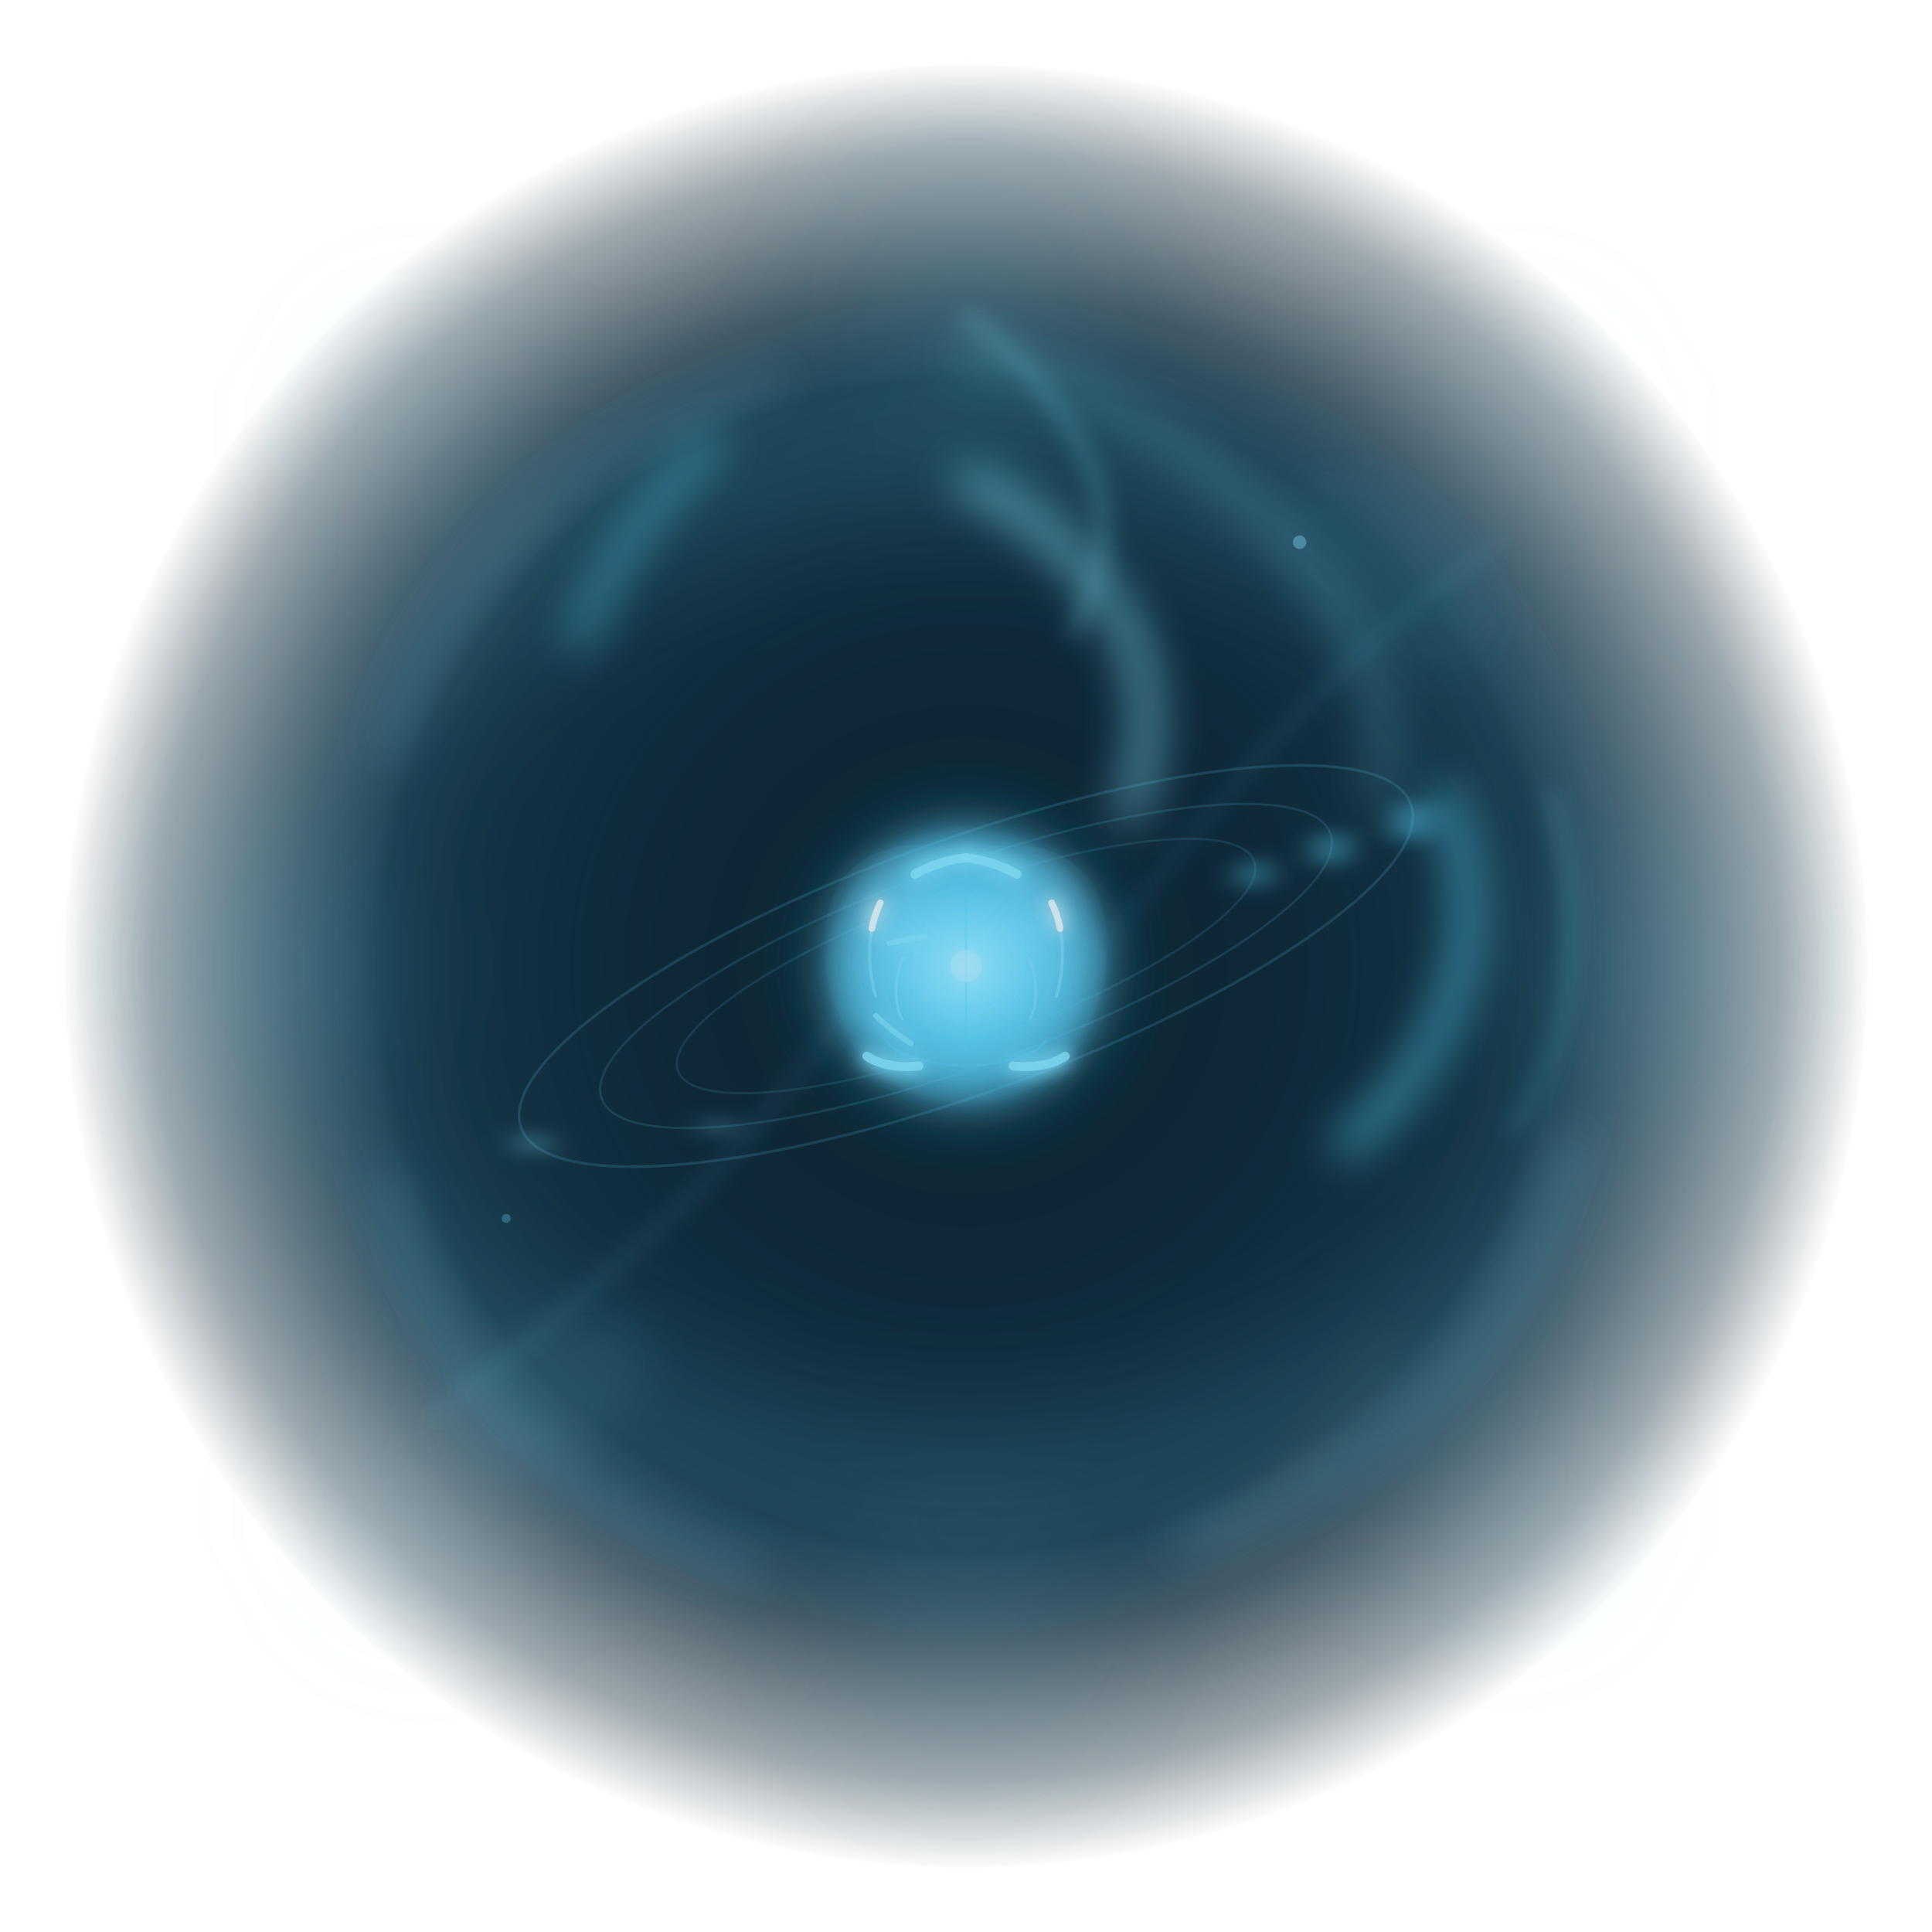
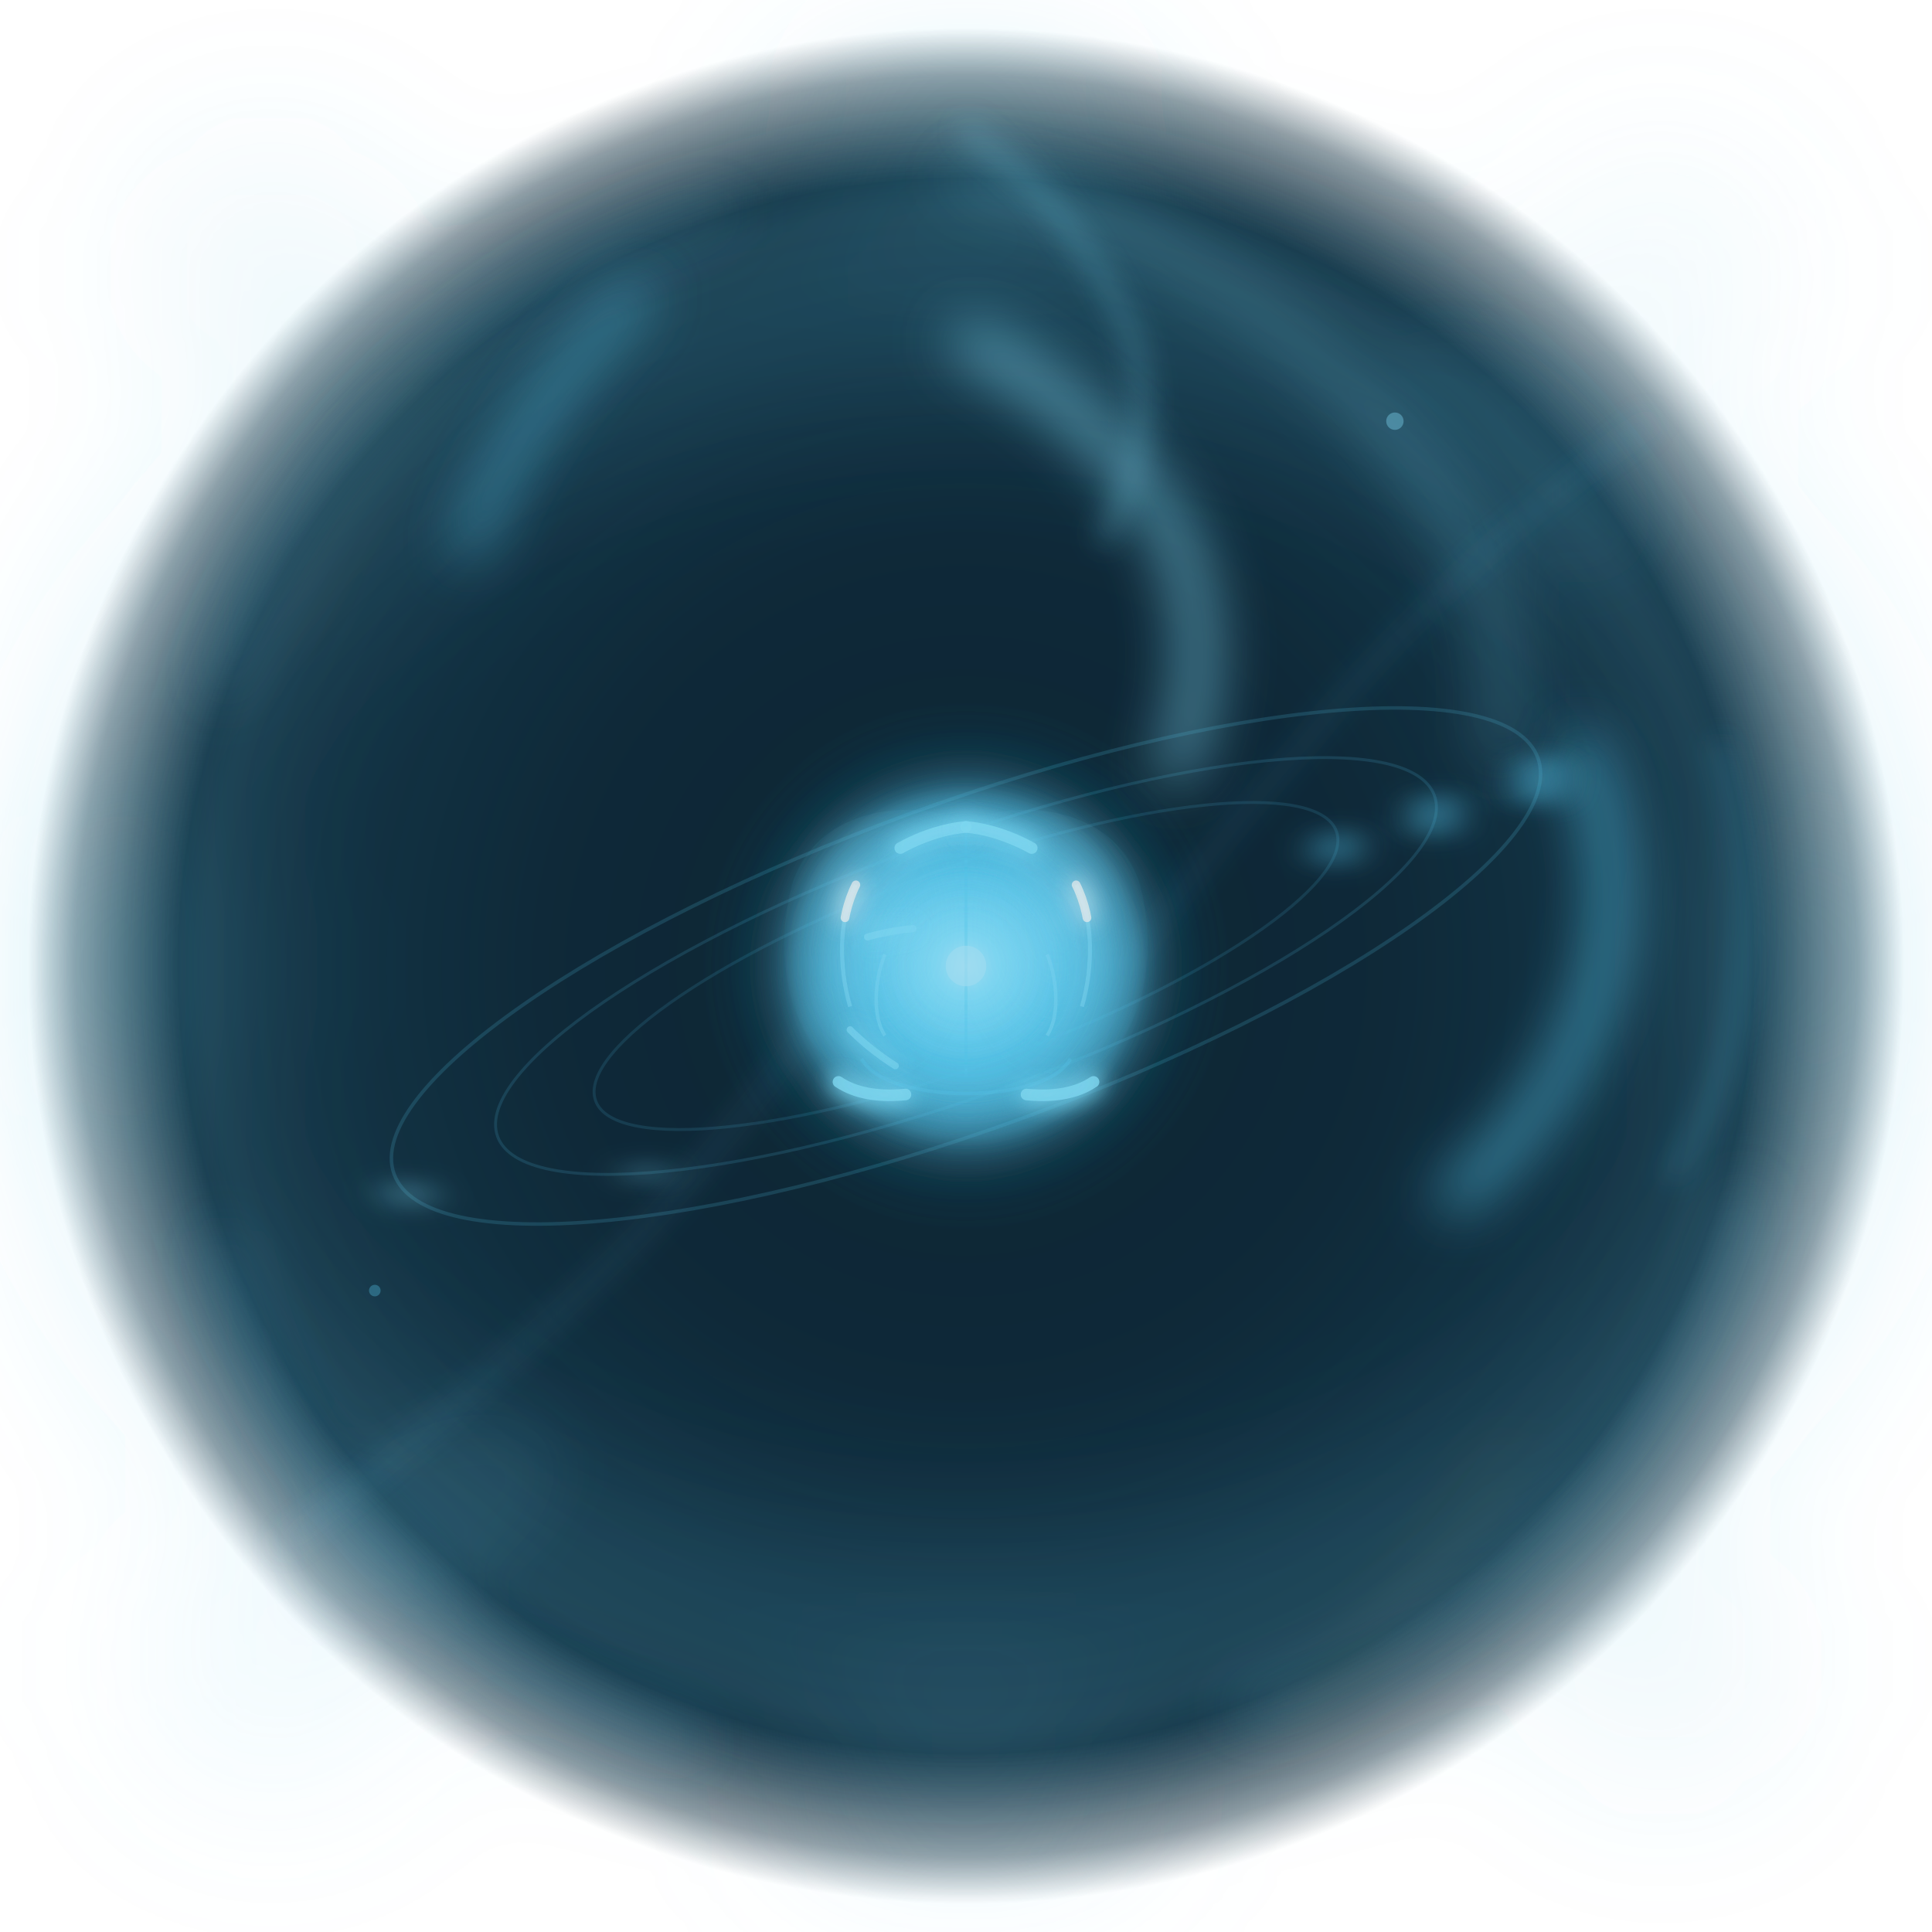
<svg xmlns="http://www.w3.org/2000/svg" viewBox="0 0 300 300" width="440" height="440">
  <defs>
    <radialGradient id="tunnel" cx="50%" cy="50%" r="50%">
      <stop offset="0%" stop-color="#0d2635" stop-opacity="0" />
      <stop offset="50%" stop-color="#52c1e6" stop-opacity=".02" />
      <stop offset="75%" stop-color="#52c1e6" stop-opacity=".08" />
      <stop offset="90%" stop-color="#7dd5f0" stop-opacity=".10" />
      <stop offset="100%" stop-color="#52c1e6" stop-opacity=".02" />
    </radialGradient>
    <radialGradient id="coreG" cx="50%" cy="50%" r="50%">
      <stop offset="0%" stop-color="#a0dcf0" />
      <stop offset="15%" stop-color="#7dd5f0" />
      <stop offset="50%" stop-color="#52c1e6" stop-opacity=".55" />
      <stop offset="85%" stop-color="#52c1e6" stop-opacity=".15" />
      <stop offset="100%" stop-color="#0d2635" stop-opacity="0" />
    </radialGradient>
    <radialGradient id="brainG" cx="50%" cy="40%" r="60%">
      <stop offset="0%" stop-color="#d0eef8" stop-opacity=".2" />
      <stop offset="100%" stop-color="#52c1e6" stop-opacity=".04" />
    </radialGradient>
    <radialGradient id="halo" cx="50%" cy="50%" r="50%">
      <stop offset="0%" stop-color="#52c1e6" stop-opacity=".28" />
      <stop offset="40%" stop-color="#52c1e6" stop-opacity=".08" />
      <stop offset="100%" stop-color="#52c1e6" stop-opacity="0" />
    </radialGradient>
    <filter id="fCl" x="-40%" y="-40%" width="180%" height="180%">
      <feGaussianBlur stdDeviation="14" />
    </filter>
    <filter id="fW" x="-50%" y="-50%" width="200%" height="200%">
      <feGaussianBlur stdDeviation="5" />
    </filter>
    <filter id="fTw" x="-60%" y="-60%" width="220%" height="220%">
      <feGaussianBlur stdDeviation="2.5" />
    </filter>
    <filter id="fDk" x="-80%" y="-400%" width="260%" height="900%">
      <feGaussianBlur stdDeviation="3" />
    </filter>
    <filter id="fCo" x="-100%" y="-100%" width="300%" height="300%">
      <feGaussianBlur stdDeviation="5" result="b" />
      <feMerge>
        <feMergeNode in="b" />
        <feMergeNode in="SourceGraphic" />
      </feMerge>
    </filter>
    <filter id="fNd" x="-200%" y="-200%" width="500%" height="500%">
      <feGaussianBlur stdDeviation="1.8" result="b" />
      <feMerge>
        <feMergeNode in="b" />
        <feMergeNode in="SourceGraphic" />
      </feMerge>
    </filter>
    <filter id="fBr" x="-40%" y="-40%" width="180%" height="180%">
      <feGaussianBlur stdDeviation="2" result="b" />
      <feMerge>
        <feMergeNode in="b" />
        <feMergeNode in="SourceGraphic" />
      </feMerge>
    </filter>
    <radialGradient id="bgFade" cx="50%" cy="50%" r="50%">
      <stop offset="0%" stop-color="#0d2635" />
-       <stop offset="65%" stop-color="#0d2635" />
-       <stop offset="90%" stop-color="#0d2635" stop-opacity=".4" />
+       <stop offset="84%" stop-color="#0d2635" />
+       <stop offset="95%" stop-color="#0d2635" stop-opacity=".45" />
      <stop offset="100%" stop-color="#0d2635" stop-opacity="0" />
    </radialGradient>
  </defs>
-   <circle cx="150" cy="150" r="140" fill="url(#bgFade)" />
-   <g transform="translate(45,45) scale(0.7)">
+   <circle cx="150" cy="150" r="147" fill="url(#bgFade)" />
+   <g transform="translate(15,15) scale(0.90)">
    <g filter="url(#fCl)">
      <ellipse cx="150" cy="150" rx="155" ry="120" fill="none" stroke="#52c1e6" stroke-width="32" stroke-opacity=".11" />
      <ellipse cx="150" cy="150" rx="145" ry="112" fill="none" stroke="#7dd5f0" stroke-width="16" stroke-opacity=".08" />
      <circle cx="150" cy="2" r="28" fill="#52c1e6" fill-opacity=".12" />
      <circle cx="298" cy="150" r="26" fill="#52c1e6" fill-opacity=".11" />
      <circle cx="150" cy="298" r="28" fill="#7dd5f0" fill-opacity=".10" />
      <circle cx="2" cy="150" r="26" fill="#52c1e6" fill-opacity=".12" />
      <circle cx="270" cy="30" r="22" fill="#7dd5f0" fill-opacity=".09" />
      <circle cx="270" cy="270" r="22" fill="#52c1e6" fill-opacity=".09" />
      <circle cx="30" cy="270" r="24" fill="#7dd5f0" fill-opacity=".10" />
      <circle cx="30" cy="30" r="22" fill="#52c1e6" fill-opacity=".09" />
    </g>
    <g filter="url(#fW)">
      <path d="M150,14 Q196,24 226,62 Q246,86 242,112" fill="none" stroke="#7dd5f0" stroke-width="6" stroke-linecap="round" stroke-opacity=".28" />
      <path d="M284,190 Q276,224 250,248 Q228,268 198,278" fill="none" stroke="#7dd5f0" stroke-width="5" stroke-linecap="round" stroke-opacity=".25" />
      <path d="M102,284 Q74,276 52,254 Q30,234 22,198" fill="none" stroke="#52c1e6" stroke-width="5" stroke-linecap="round" stroke-opacity=".24" />
      <path d="M22,102 Q30,72 52,52 Q74,30 108,20" fill="none" stroke="#7dd5f0" stroke-width="4" stroke-linecap="round" stroke-opacity=".26" />
      <path d="M206,280 Q228,260 244,234" fill="none" stroke="#c8a84b" stroke-width="3" stroke-linecap="round" stroke-opacity=".15" />
      <path d="M58,46 Q42,66 34,92" fill="none" stroke="#c8a84b" stroke-width="2.5" stroke-linecap="round" stroke-opacity=".12" />
      <ellipse cx="244" cy="62" rx="28" ry="16" fill="#52c1e6" fill-opacity=".06" transform="rotate(40,244,62)" />
      <ellipse cx="58" cy="244" rx="24" ry="14" fill="#7dd5f0" fill-opacity=".07" transform="rotate(-30,58,244)" />
    </g>
    <g filter="url(#fTw)">
      <path d="M150,6 Q168,18 178,40 Q184,58 174,76" fill="none" stroke="#7dd5f0" stroke-width="2.5" stroke-linecap="round" stroke-opacity=".35" />
      <path d="M280,112 Q286,132 284,150 Q282,170 272,186" fill="none" stroke="#52c1e6" stroke-width="2" stroke-linecap="round" stroke-opacity=".32" />
      <path d="M268,56 Q232,82 208,112 Q190,132 178,150" fill="none" stroke="#52c1e6" stroke-width="1.5" stroke-linecap="round" stroke-opacity=".22" />
      <path d="M32,250 Q66,224 94,196 Q116,172 130,150" fill="none" stroke="#7dd5f0" stroke-width="1.5" stroke-linecap="round" stroke-opacity=".20" />
    </g>
    <circle cx="150" cy="150" r="148" fill="url(#tunnel)" />
    <g filter="url(#fW)">
      <path d="M150,42 Q174,54 186,76 Q194,96 186,116" fill="none" stroke="#7dd5f0" stroke-width="4" stroke-linecap="round" />
      <path d="M94,34 Q74,52 64,78" fill="none" stroke="#52c1e6" stroke-width="3" stroke-linecap="round" />
    </g>
    <g filter="url(#fW)">
      <path d="M234,190 Q254,174 260,150 Q264,132 256,112" fill="none" stroke="#52c1e6" stroke-width="4" stroke-linecap="round" />
    </g>
    <circle cx="224" cy="56" r="1.5" fill="#7dd5f0" opacity=".4" />
    <circle cx="48" cy="206" r="1" fill="#52c1e6" opacity=".35" />
    <g>
      <ellipse cx="150" cy="150" rx="105" ry="28" fill="none" stroke="#52c1e6" stroke-width=".6" opacity=".18" transform="rotate(-20,150,150)" />
      <ellipse cx="150" cy="150" rx="86" ry="22" fill="none" stroke="#52c1e6" stroke-width=".5" opacity=".16" transform="rotate(-20,150,150)" />
      <ellipse cx="150" cy="150" rx="68" ry="17" fill="none" stroke="#52c1e6" stroke-width=".5" opacity=".14" transform="rotate(-20,150,150)" />
      <ellipse cx="150" cy="150" rx="105" ry="28" fill="none" stroke="#52c1e6" stroke-width="5" stroke-dasharray="8 577" opacity=".85" transform="rotate(-20,150,150)" filter="url(#fDk)" />
      <ellipse cx="150" cy="150" rx="105" ry="28" fill="none" stroke="#7dd5f0" stroke-width="3.5" stroke-dasharray="5 580" stroke-dashoffset="-220" opacity=".65" transform="rotate(-20,150,150)" filter="url(#fDk)" style="animation-delay:-7s" />
      <ellipse cx="150" cy="150" rx="86" ry="22" fill="none" stroke="#52c1e6" stroke-width="4.5" stroke-dasharray="7 464" opacity=".82" transform="rotate(-20,150,150)" filter="url(#fDk)" />
      <ellipse cx="150" cy="150" rx="86" ry="22" fill="none" stroke="#7dd5f0" stroke-width="3" stroke-dasharray="4 467" stroke-dashoffset="-155" opacity=".60" transform="rotate(-20,150,150)" filter="url(#fDk)" style="animation-delay:-4s" />
      <ellipse cx="150" cy="150" rx="68" ry="17" fill="none" stroke="#52c1e6" stroke-width="4" stroke-dasharray="6 366" opacity=".80" transform="rotate(-20,150,150)" filter="url(#fDk)" />
    </g>
    <g filter="url(#fBr)">
      <circle cx="150" cy="150" r="46" fill="url(#halo)" style="transform-origin:150px 150px;animation-delay:-.4s" />
      <circle cx="150" cy="150" r="35" fill="url(#coreG)" filter="url(#fCo)" style="transform-origin:150px 150px" />
      <path d="M150,125 C137,120 123,125 120,136 C117,147 119,160 126,166 C133,172 143,172 150,170" fill="url(#brainG)" fill-opacity=".6" stroke="none" />
      <path d="M150,125 C163,120 177,125 180,136 C183,147 181,160 174,166 C167,172 157,172 150,170" fill="url(#brainG)" fill-opacity=".6" stroke="none" />
      <line x1="150" y1="126" x2="150" y2="169" stroke="#52c1e6" stroke-width=".5" opacity=".3" />
      <path d="M132,166 C136,174 164,174 168,166" fill="none" stroke="#52c1e6" stroke-width=".6" opacity=".35" />
      <path d="M131,136 C128,142 128,150 130,157" fill="none" stroke="#7dd5f0" stroke-width=".7" opacity=".45" />
      <path d="M136,148 C134,153 134,159 136,162" fill="none" stroke="#7dd5f0" stroke-width=".6" opacity=".4" />
      <path d="M169,136 C172,142 172,150 170,157" fill="none" stroke="#7dd5f0" stroke-width=".7" opacity=".45" />
      <path d="M164,148 C166,153 166,159 164,162" fill="none" stroke="#7dd5f0" stroke-width=".6" opacity=".4" />
      <path d="M150,126 C139,127 127,136 124,147 C121,156 122,164 128,170 C134,174 143,172 150,170" fill="none" stroke="#7dd5f0" stroke-width="2" stroke-opacity=".8" stroke-dasharray="12 48" filter="url(#fNd)" stroke-linecap="round" />
      <path d="M150,126 C161,127 173,136 176,147 C179,156 178,164 172,170 C166,174 157,172 150,170" fill="none" stroke="#7dd5f0" stroke-width="2" stroke-opacity=".8" stroke-dasharray="12 48" filter="url(#fNd)" stroke-linecap="round" />
      <path d="M131,136 C128,142 128,150 130,157" fill="none" stroke="#e8ebed" stroke-width="1.5" stroke-opacity=".7" stroke-dasharray="6 24" filter="url(#fNd)" stroke-linecap="round" />
      <path d="M169,136 C172,142 172,150 170,157" fill="none" stroke="#e8ebed" stroke-width="1.5" stroke-opacity=".7" stroke-dasharray="6 24" filter="url(#fNd)" stroke-linecap="round" />
      <path d="M133,145 C140,143 148,143 150,144 C152,145 160,146 167,144" fill="none" stroke="#7dd5f0" stroke-width="1.2" stroke-opacity=".6" stroke-dasharray="8 32" filter="url(#fNd)" stroke-linecap="round" />
      <path d="M130,161 C137,168 146,172 150,172 C154,172 163,168 170,161" fill="none" stroke="#7dd5f0" stroke-width="1.2" stroke-opacity=".6" stroke-dasharray="10 40" filter="url(#fNd)" stroke-linecap="round" />
      <circle cx="150" cy="150" r="3.5" fill="#a0dcf0" opacity=".6" />
    </g>
  </g>
</svg>
